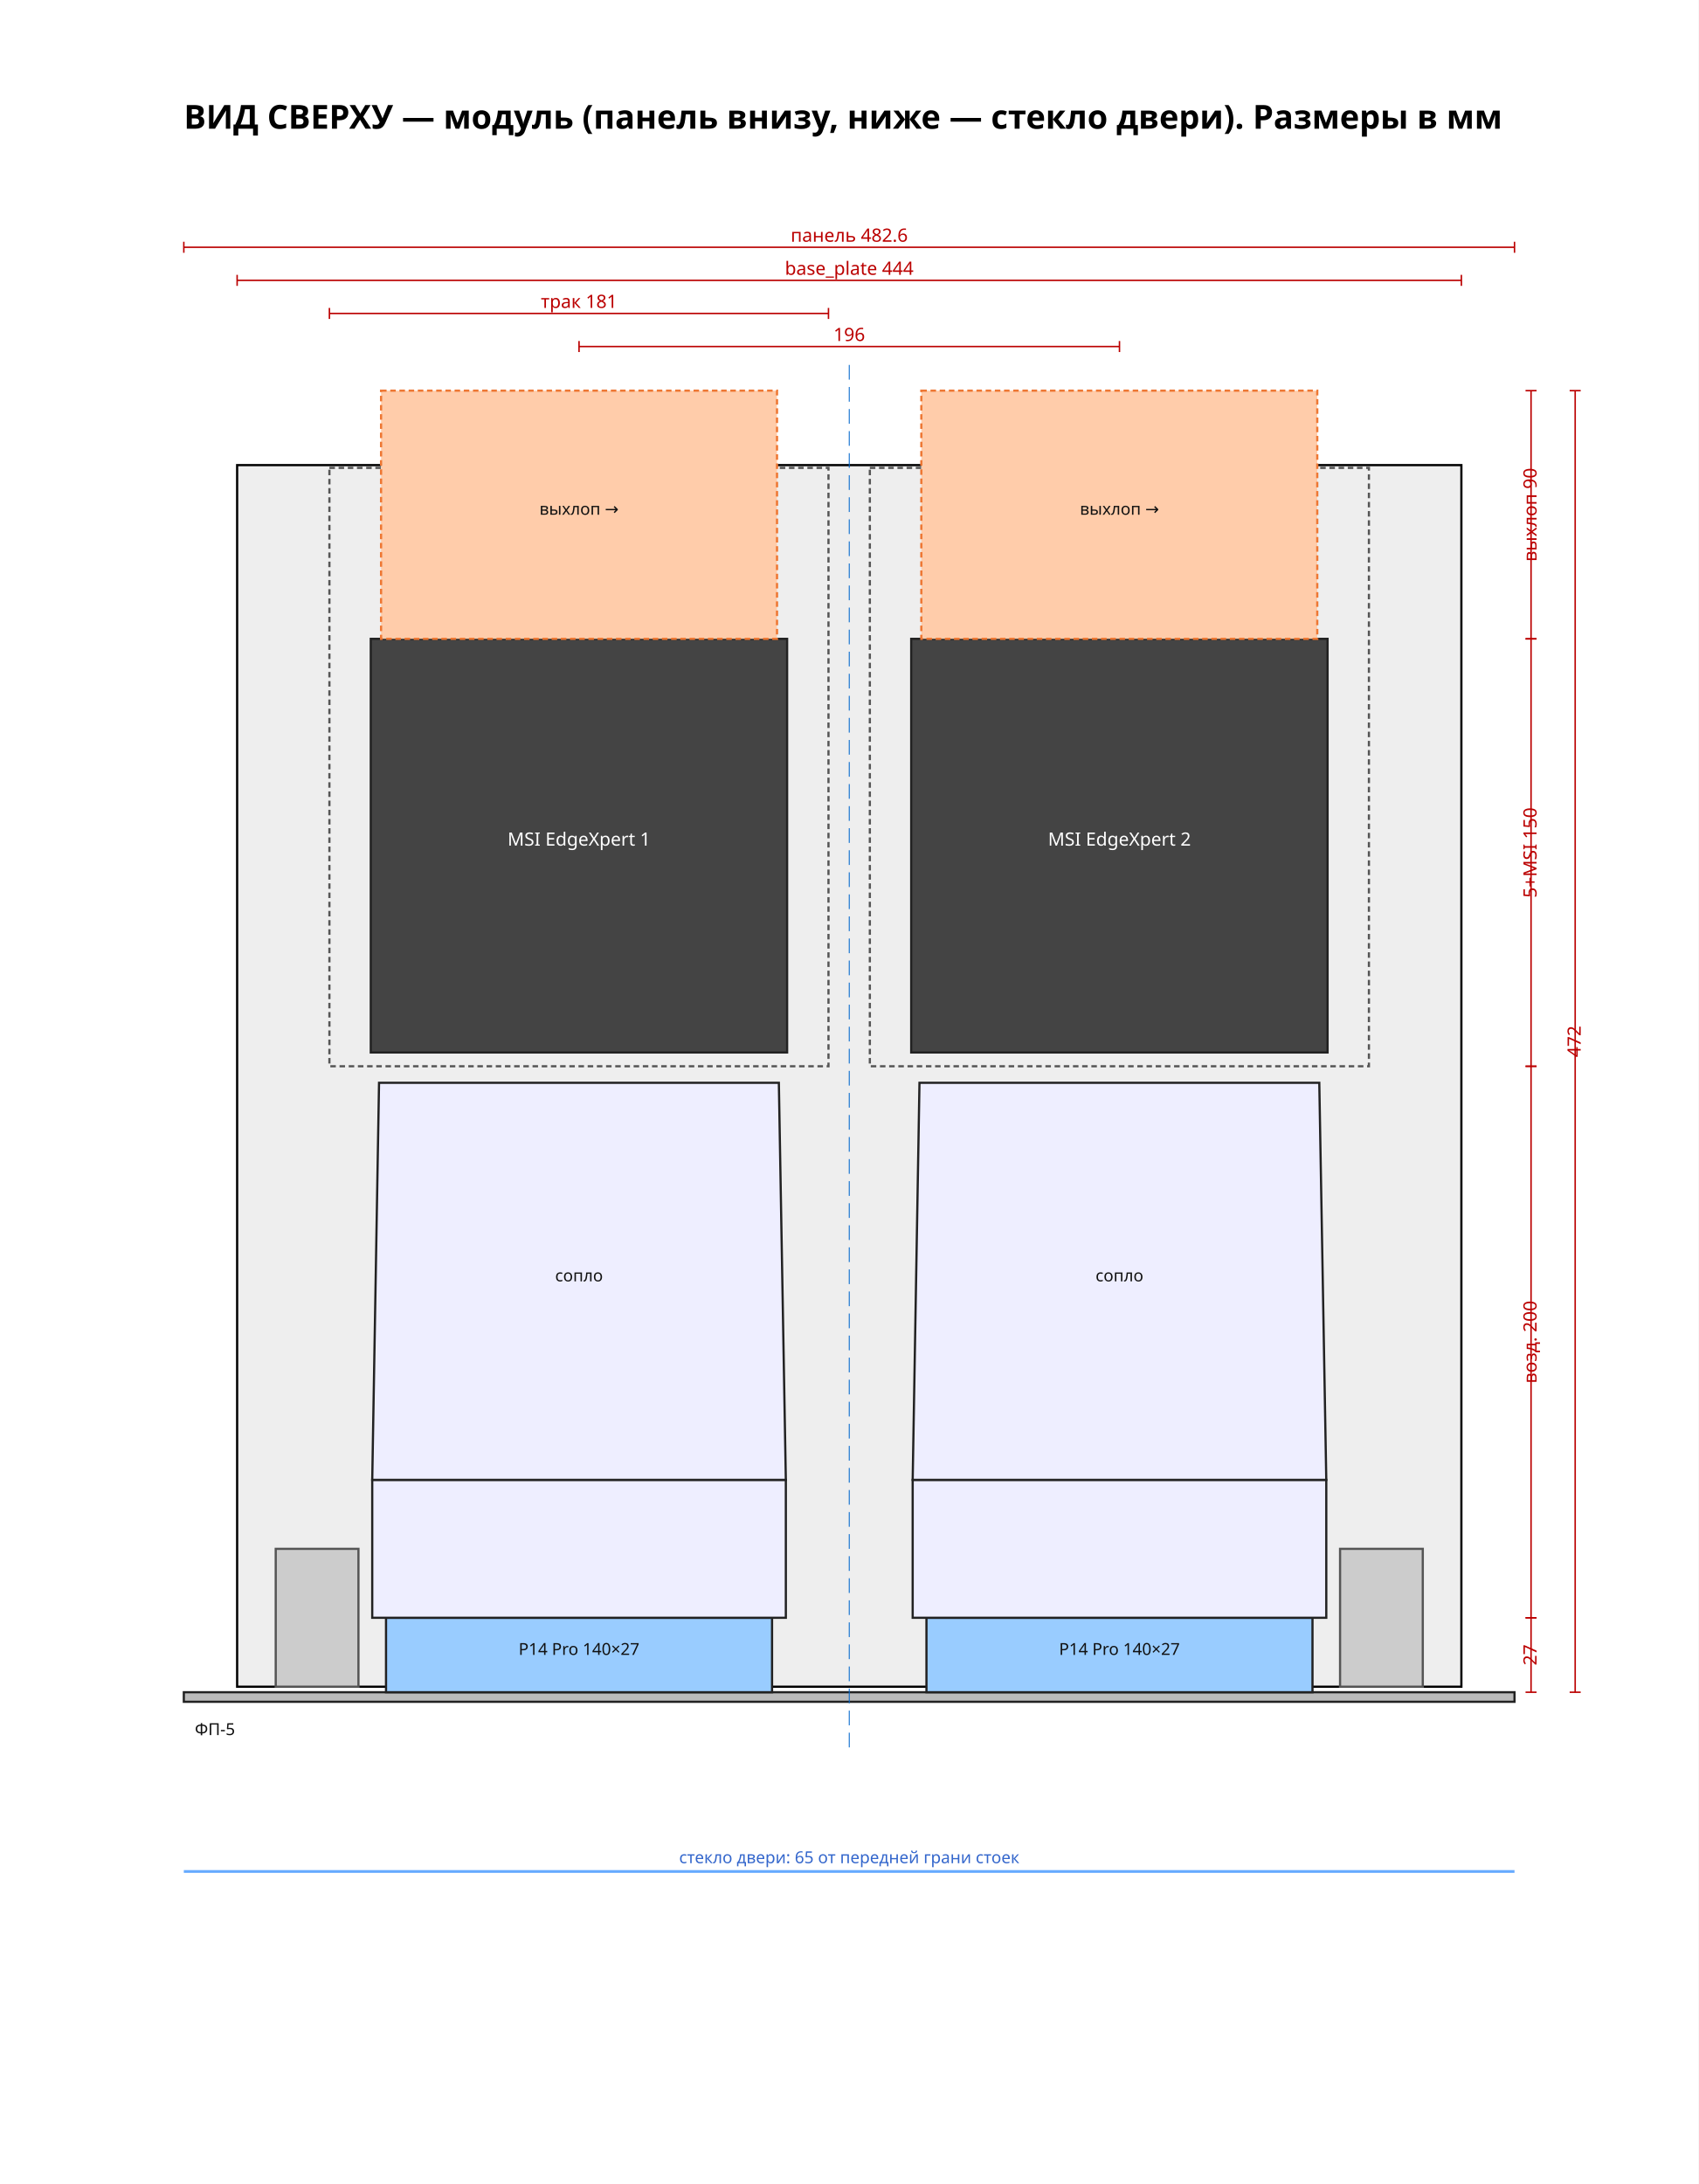
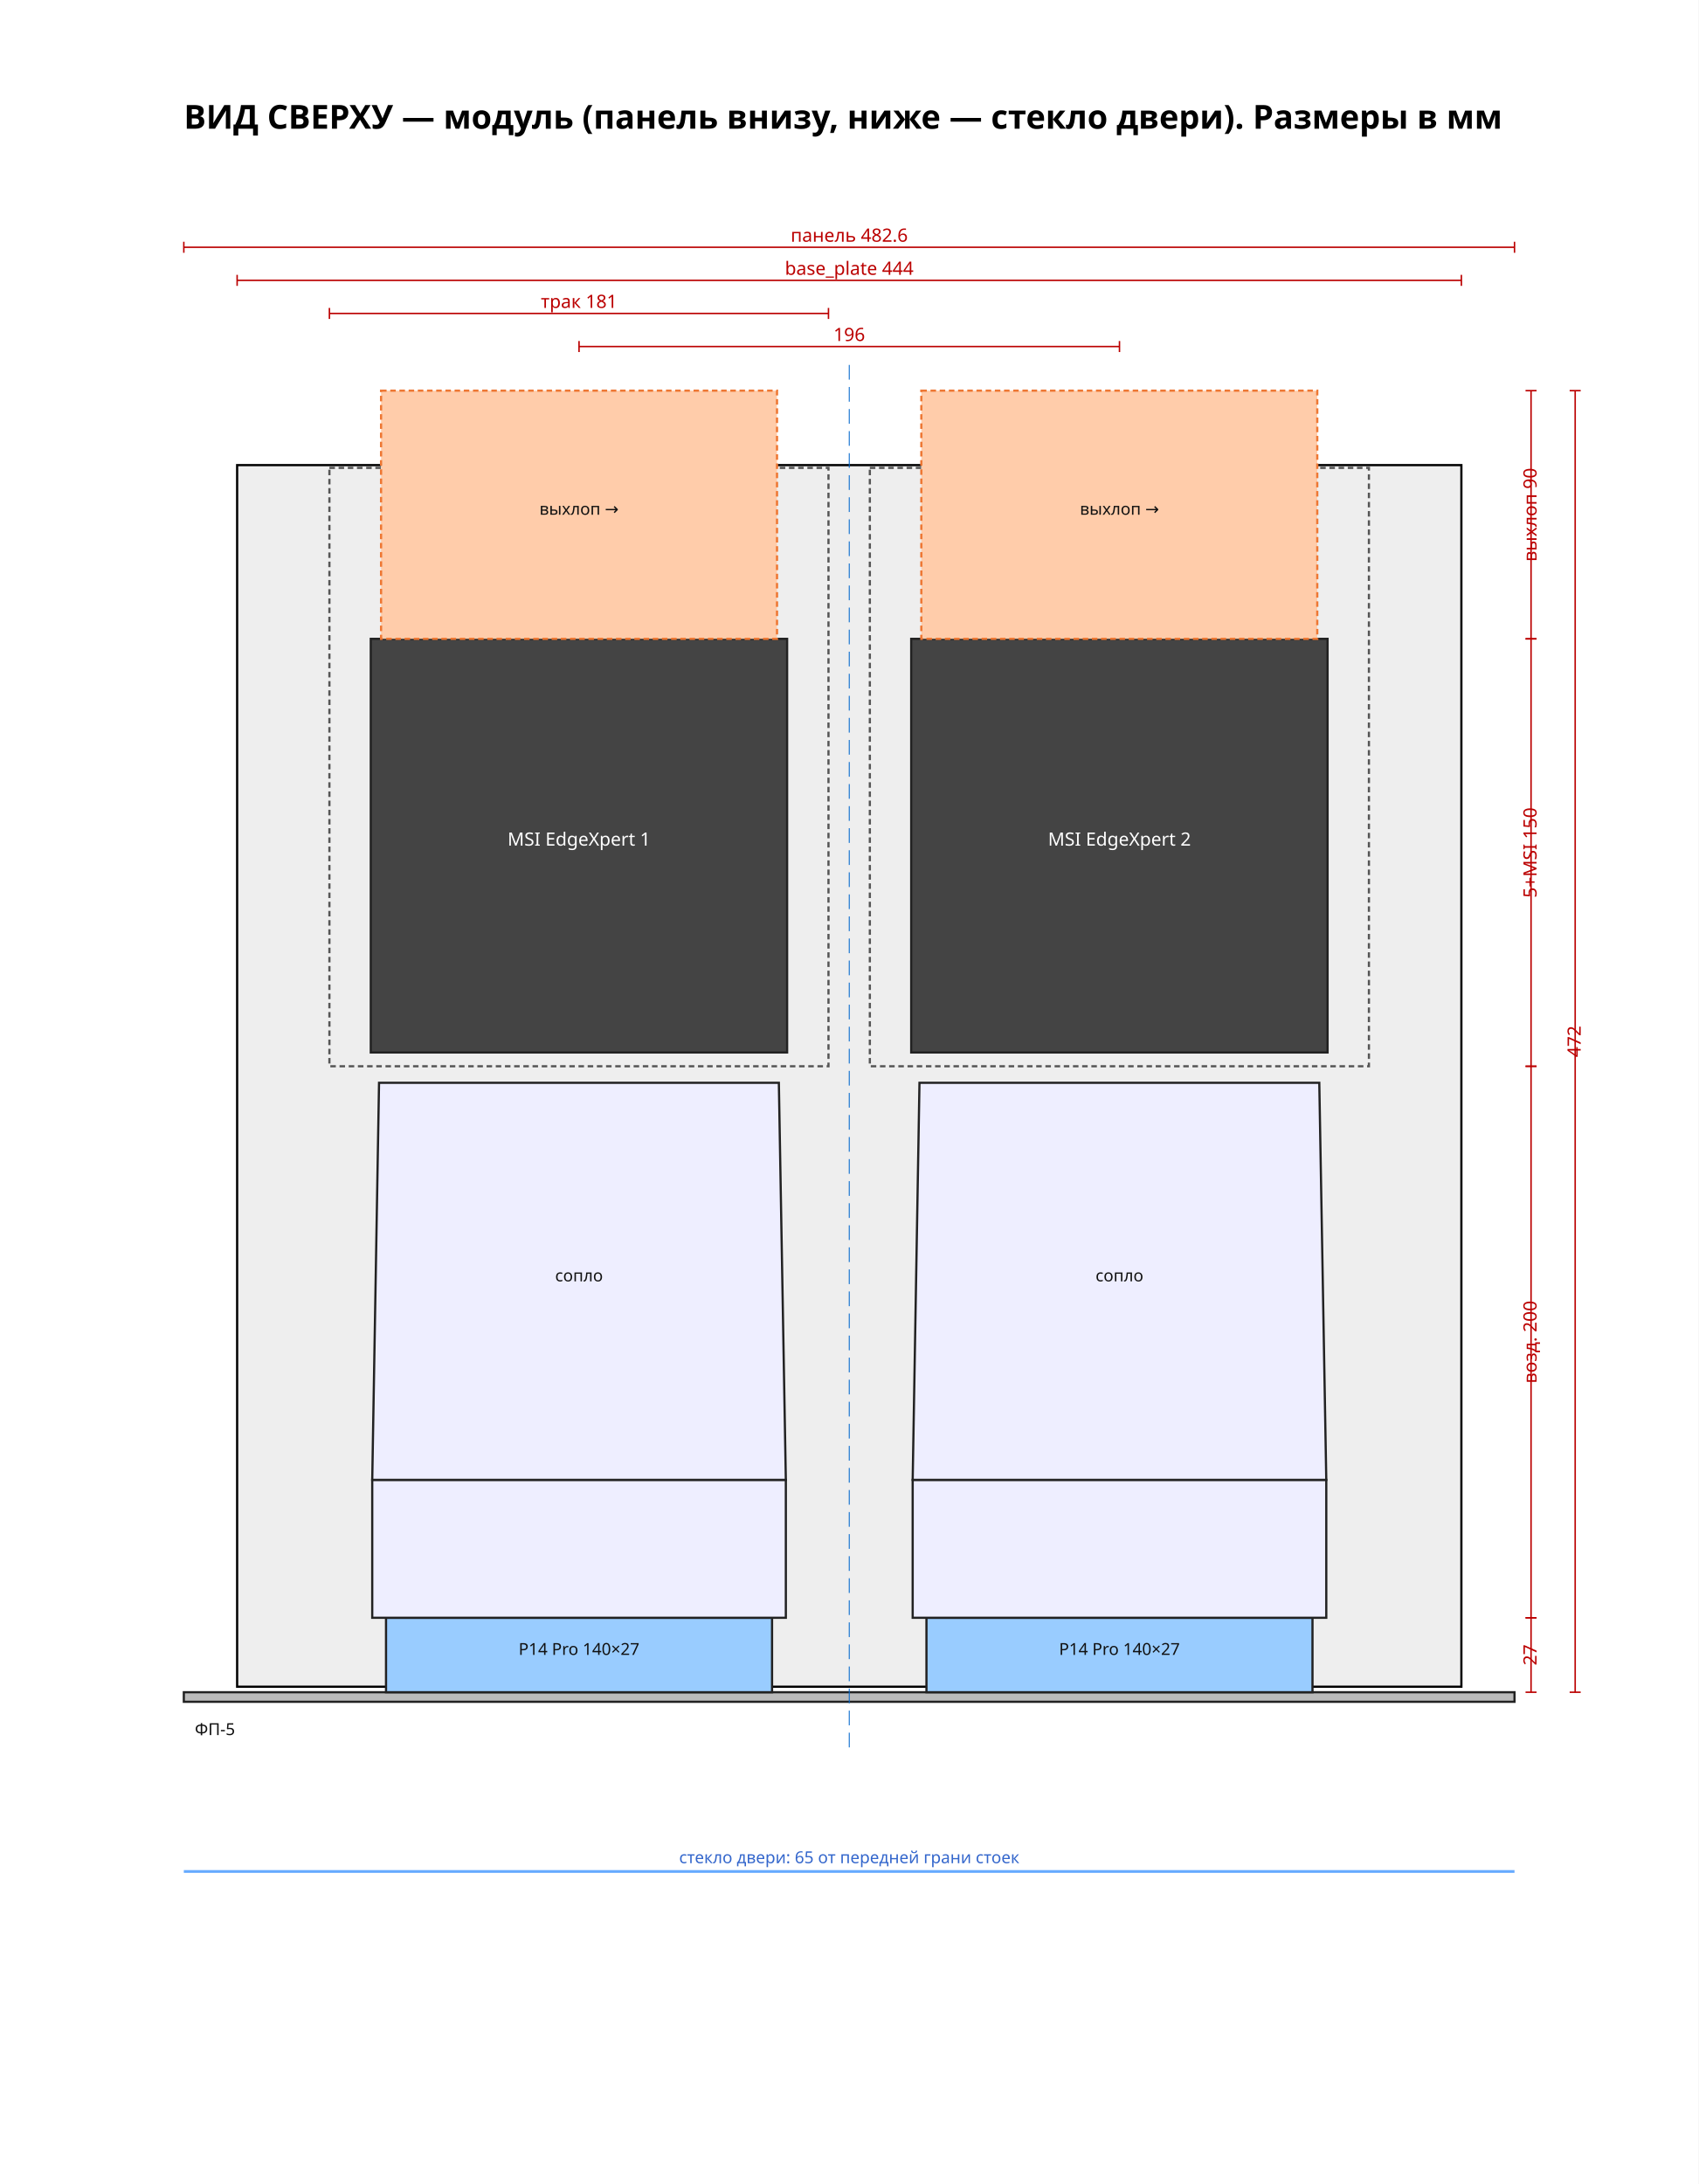
<svg xmlns="http://www.w3.org/2000/svg" width="924" height="1188" viewBox="0 0 924 1188">
  <rect width="100%" height="100%" fill="#fff" />
  <text x="100" y="70" font-size="18" font-family="sans-serif" font-weight="bold">ВИД СВЕРХУ — модуль (панель внизу, ниже — стекло двери). Размеры в мм</text>
  <rect x="100.0" y="920.5" width="723.9" height="5.2" stroke="#222" fill="#bbb" stroke-width="1.2" />
  <text x="106.0" y="943.8" font-size="9" font-family="sans-serif" text-anchor="start" fill="#111">ФП-5</text>
  <rect x="129.0" y="253.0" width="666.0" height="664.5" stroke="#000" fill="#eee" stroke-width="1.2" />
  <line x1="462.0" y1="950.5" x2="462.0" y2="197.5" stroke="#06c" stroke-width="0.5" stroke-dasharray="8,4" />
  <rect x="210.0" y="880.0" width="210.0" height="40.5" stroke="#222" fill="#9cf" stroke-width="1.2" />
  <text x="315.0" y="900.2" font-size="9" font-family="sans-serif" text-anchor="middle" fill="#111">P14 Pro 140×27</text>
  <rect x="202.5" y="805.0" width="225.0" height="75.0" stroke="#222" fill="#eef" stroke-width="1.2" />
  <polygon points="202.5,805.0 427.5,805.0 423.7,589.0 206.2,589.0" stroke="#222" fill="#eef" stroke-width="1.2" />
  <text x="315.0" y="697.0" font-size="9" font-family="sans-serif" text-anchor="middle" fill="#111">сопло</text>
  <rect x="179.2" y="254.5" width="271.5" height="325.5" stroke="#555" fill="none" stroke-width="1.2" stroke-dasharray="3,2" />
  <rect x="201.7" y="347.5" width="226.5" height="225.0" stroke="#222" fill="#444" stroke-width="1.2" />
  <text x="315.0" y="460.0" font-size="10" font-family="sans-serif" text-anchor="middle" fill="#fff">MSI EdgeXpert 1</text>
  <rect x="207.3" y="212.5" width="215.4" height="135.0" stroke="#e73" fill="#fca" stroke-width="1.2" stroke-dasharray="3,2" />
  <text x="315.0" y="280.0" font-size="9" font-family="sans-serif" text-anchor="middle" fill="#111">выхлоп →</text>
  <rect x="504.0" y="880.0" width="210.0" height="40.5" stroke="#222" fill="#9cf" stroke-width="1.2" />
  <text x="609.0" y="900.2" font-size="9" font-family="sans-serif" text-anchor="middle" fill="#111">P14 Pro 140×27</text>
  <rect x="496.5" y="805.0" width="225.0" height="75.0" stroke="#222" fill="#eef" stroke-width="1.2" />
  <polygon points="496.5,805.0 721.5,805.0 717.7,589.0 500.2,589.0" stroke="#222" fill="#eef" stroke-width="1.2" />
  <text x="609.0" y="697.0" font-size="9" font-family="sans-serif" text-anchor="middle" fill="#111">сопло</text>
  <rect x="473.2" y="254.5" width="271.5" height="325.5" stroke="#555" fill="none" stroke-width="1.2" stroke-dasharray="3,2" />
  <rect x="495.7" y="347.5" width="226.5" height="225.0" stroke="#222" fill="#444" stroke-width="1.2" />
  <text x="609.0" y="460.0" font-size="10" font-family="sans-serif" text-anchor="middle" fill="#fff">MSI EdgeXpert 2</text>
  <rect x="501.2" y="212.5" width="215.4" height="135.0" stroke="#e73" fill="#fca" stroke-width="1.2" stroke-dasharray="3,2" />
  <text x="609.0" y="280.0" font-size="9" font-family="sans-serif" text-anchor="middle" fill="#111">выхлоп →</text>
  <line x1="100.0" y1="1018.0" x2="823.9" y2="1018.0" stroke="#6af" stroke-width="1.5" />
  <text x="462.0" y="1013.5" font-size="9" font-family="sans-serif" text-anchor="middle" fill="#36c">стекло двери: 65 от передней грани стоек</text>
-   <rect x="150.0" y="842.5" width="45.0" height="75.0" stroke="#555" fill="#ccc" stroke-width="1.2" />
-   <rect x="729.0" y="842.5" width="45.0" height="75.0" stroke="#555" fill="#ccc" stroke-width="1.2" />
  <line x1="315.0" y1="188.5" x2="609.0" y2="188.5" stroke="#b00" stroke-width="0.8" />
  <line x1="315.0" y1="191.5" x2="315.0" y2="185.5" stroke="#b00" stroke-width="0.8" />
  <line x1="609.0" y1="191.5" x2="609.0" y2="185.5" stroke="#b00" stroke-width="0.8" />
  <text x="462.0" y="185.5" font-size="10" font-family="sans-serif" text-anchor="middle" fill="#b00">196</text>
  <line x1="179.2" y1="170.5" x2="450.7" y2="170.5" stroke="#b00" stroke-width="0.8" />
  <line x1="179.2" y1="173.5" x2="179.2" y2="167.5" stroke="#b00" stroke-width="0.8" />
  <line x1="450.7" y1="173.5" x2="450.7" y2="167.5" stroke="#b00" stroke-width="0.8" />
  <text x="315.0" y="167.5" font-size="10" font-family="sans-serif" text-anchor="middle" fill="#b00">трак 181</text>
  <line x1="129.0" y1="152.5" x2="795.0" y2="152.5" stroke="#b00" stroke-width="0.8" />
  <line x1="129.0" y1="155.5" x2="129.0" y2="149.5" stroke="#b00" stroke-width="0.8" />
  <line x1="795.0" y1="155.5" x2="795.0" y2="149.5" stroke="#b00" stroke-width="0.8" />
  <text x="462.0" y="149.5" font-size="10" font-family="sans-serif" text-anchor="middle" fill="#b00">base_plate 444</text>
  <line x1="100.0" y1="134.5" x2="823.9" y2="134.5" stroke="#b00" stroke-width="0.8" />
  <line x1="100.0" y1="137.5" x2="100.0" y2="131.5" stroke="#b00" stroke-width="0.8" />
  <line x1="823.9" y1="137.5" x2="823.9" y2="131.5" stroke="#b00" stroke-width="0.8" />
  <text x="462.0" y="131.5" font-size="10" font-family="sans-serif" text-anchor="middle" fill="#b00">панель 482.6</text>
  <line x1="832.9" y1="920.5" x2="832.9" y2="880.0" stroke="#b00" stroke-width="0.8" />
  <line x1="829.9" y1="920.5" x2="835.9" y2="920.5" stroke="#b00" stroke-width="0.8" />
  <line x1="829.9" y1="880.0" x2="835.9" y2="880.0" stroke="#b00" stroke-width="0.8" />
  <text x="835.9" y="900.2" font-size="10" font-family="sans-serif" text-anchor="middle" fill="#b00" transform="rotate(-90 835.9 900.2)">27</text>
  <line x1="832.9" y1="880.0" x2="832.9" y2="580.0" stroke="#b00" stroke-width="0.8" />
  <line x1="829.9" y1="880.0" x2="835.9" y2="880.0" stroke="#b00" stroke-width="0.8" />
  <line x1="829.9" y1="580.0" x2="835.9" y2="580.0" stroke="#b00" stroke-width="0.8" />
  <text x="835.9" y="730.0" font-size="10" font-family="sans-serif" text-anchor="middle" fill="#b00" transform="rotate(-90 835.9 730.0)">возд. 200</text>
  <line x1="832.9" y1="580.0" x2="832.9" y2="347.5" stroke="#b00" stroke-width="0.8" />
  <line x1="829.9" y1="580.0" x2="835.9" y2="580.0" stroke="#b00" stroke-width="0.8" />
  <line x1="829.9" y1="347.5" x2="835.9" y2="347.5" stroke="#b00" stroke-width="0.8" />
  <text x="835.9" y="463.8" font-size="10" font-family="sans-serif" text-anchor="middle" fill="#b00" transform="rotate(-90 835.9 463.8)">5+MSI 150</text>
  <line x1="832.9" y1="347.5" x2="832.9" y2="212.5" stroke="#b00" stroke-width="0.8" />
  <line x1="829.9" y1="347.5" x2="835.9" y2="347.5" stroke="#b00" stroke-width="0.8" />
  <line x1="829.9" y1="212.5" x2="835.9" y2="212.5" stroke="#b00" stroke-width="0.8" />
  <text x="835.9" y="280.0" font-size="10" font-family="sans-serif" text-anchor="middle" fill="#b00" transform="rotate(-90 835.9 280.0)">выхлоп 90</text>
  <line x1="856.9" y1="920.5" x2="856.9" y2="212.5" stroke="#b00" stroke-width="0.8" />
  <line x1="853.9" y1="920.5" x2="859.9" y2="920.5" stroke="#b00" stroke-width="0.8" />
  <line x1="853.9" y1="212.5" x2="859.9" y2="212.5" stroke="#b00" stroke-width="0.8" />
  <text x="859.9" y="566.5" font-size="10" font-family="sans-serif" text-anchor="middle" fill="#b00" transform="rotate(-90 859.9 566.5)">472</text>
</svg>
